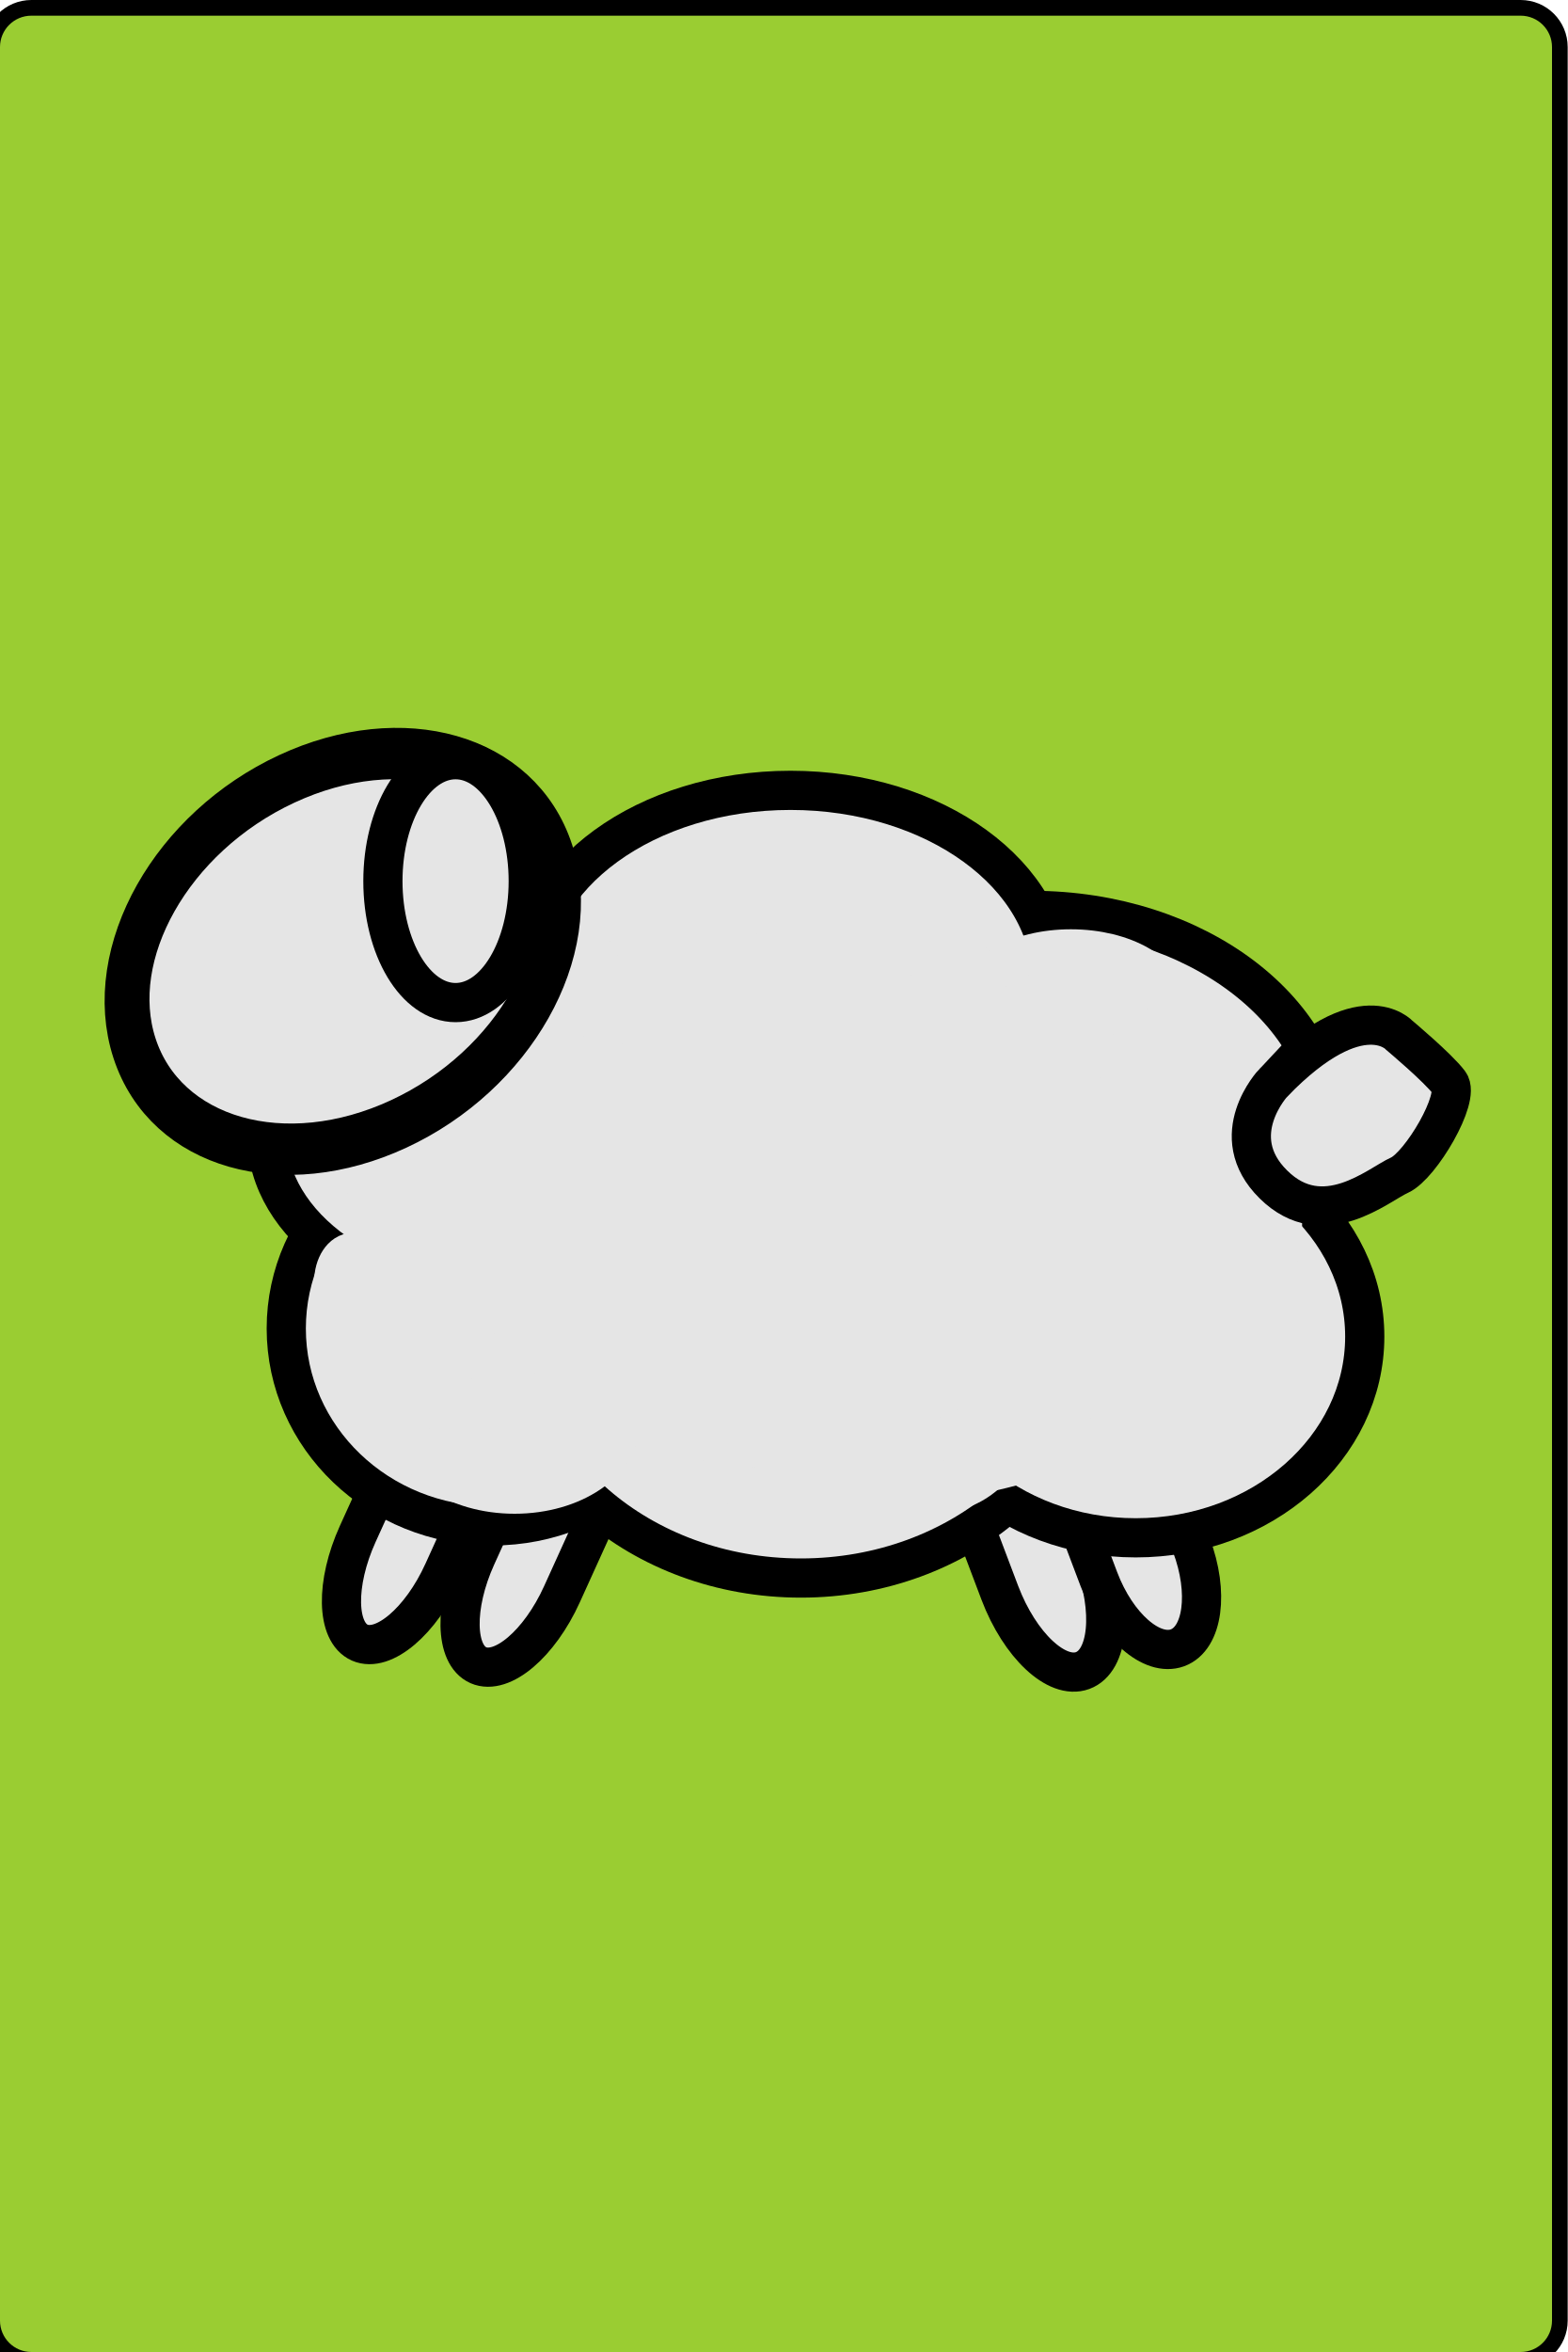
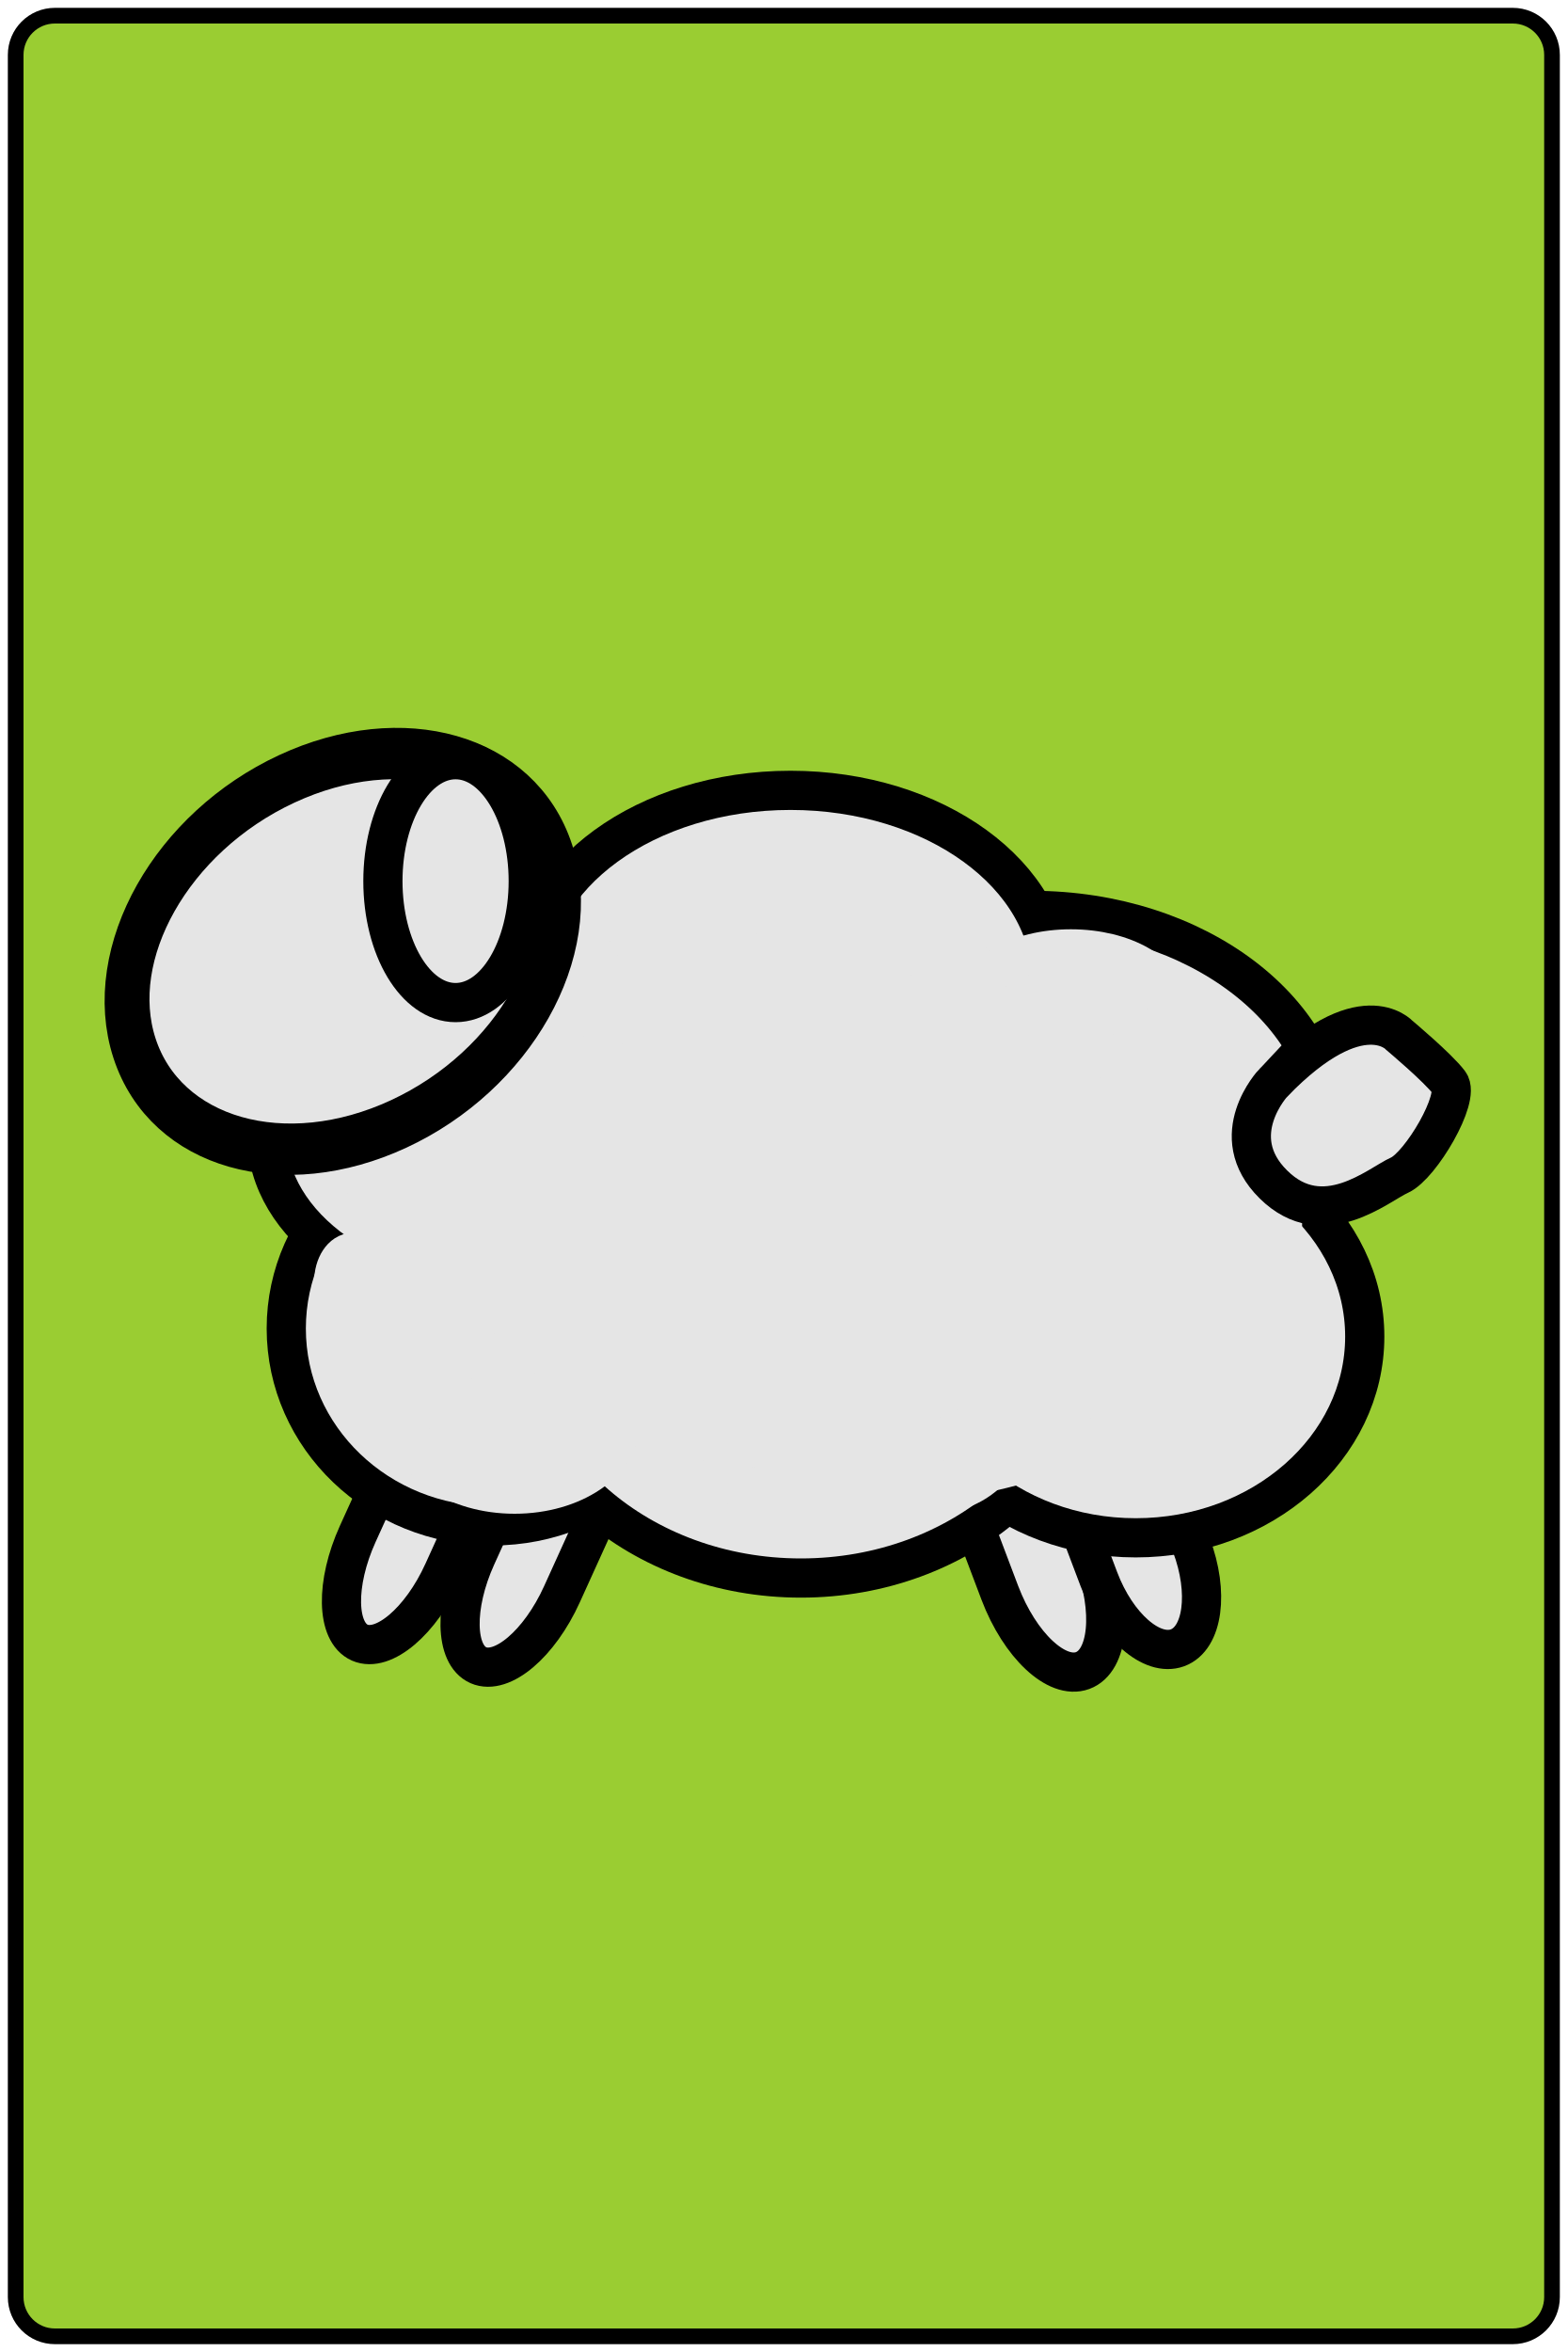
<svg xmlns="http://www.w3.org/2000/svg" width="200" height="300">
  <defs>undefinedundefinedundefined</defs>
  <g class="layer">
-     <rect fill="#9acd32" height="300" id="svg_1" rx="5" ry="5" stroke="#000000" stroke-linejoin="round" stroke-width="2" width="200" x="-1" y="1" />
+     <rect fill="#9acd32" height="296" id="svg_1" rx="5" ry="5" stroke="#000000" stroke-linejoin="round" stroke-width="2" width="196" x="2" y="2" />
    <g id="svg_145">
      <path d="m134.94,186.66l4.58,12.11l0,0c2.52,6.68 1.91,13.09 -1.4,14.31c-3.3,1.21 -8.02,-3.22 -10.56,-9.9l-4.58,-12.11l11.96,-4.4l0,-0.01z" fill="#e5e5e5" id="svg_146" stroke="#000000" stroke-width="5" />
      <path d="m61.76,189.02l-5.2,11.45l0,0c-2.87,6.33 -7.64,10.37 -10.66,9.05c-3.01,-1.33 -3.13,-7.54 -0.26,-13.87l5.2,-11.45l10.92,4.83l0,-0.01z" fill="#e5e5e5" id="svg_147" stroke="#000000" stroke-width="5" />
      <path d="m76.89,191.9l-5.2,11.45l0,0c-2.87,6.33 -7.64,10.37 -10.66,9.05c-3.01,-1.33 -3.13,-7.54 -0.26,-13.87l5.2,-11.45l10.92,4.83l0,-0.01z" fill="#e5e5e5" id="svg_148" stroke="#000000" stroke-width="5" />
      <path d="m147.86,186.16l4.13,10.92l0,0c2.28,6.04 1.49,11.9 -1.77,13.1c-3.26,1.19 -7.75,-2.73 -10.03,-8.76l-4.13,-10.92l11.8,-4.34z" fill="#e5e5e5" id="svg_149" stroke="#000000" stroke-width="5" />
      <ellipse cx="62.8" cy="169.45" fill="#e5e5e5" id="svg_150" rx="26.28" ry="25.18" stroke="#000000" stroke-width="5" />
      <ellipse cx="131.64" cy="145.01" fill="#e5e5e5" id="svg_151" rx="38.04" ry="28.89" stroke="#000000" stroke-width="5" />
      <ellipse cx="99.35" cy="153.41" fill="none" id="svg_152" rx="40.8" ry="36.79" stroke="#000000" stroke-width="5" />
      <ellipse cx="102.17" cy="169.18" fill="#e5e5e5" id="svg_153" rx="37.04" ry="32.1" stroke="#000000" stroke-width="5" />
      <ellipse cx="100.85" cy="125.01" fill="#e5e5e5" id="svg_154" rx="33.29" ry="24.2" stroke="#000000" stroke-width="5" />
      <ellipse cx="144.89" cy="170.48" fill="#e5e5e5" id="svg_155" rx="29.22" ry="25.67" stroke="#000000" stroke-width="5" />
      <ellipse cx="64.06" cy="144.76" fill="#e5e5e5" id="svg_156" rx="30.03" ry="21.23" stroke="#000000" stroke-width="5" />
      <ellipse cx="105.1" cy="155.64" fill="#e5e5e5" id="svg_157" rx="58.53" ry="34.41" stroke="#e5e5e5" stroke-width="5" />
      <ellipse cx="136.62" cy="128.15" fill="#e5e5e5" id="svg_158" rx="12.3" ry="7.12" stroke="#e5e5e5" stroke-width="5" />
      <ellipse cx="162.2" cy="148.2" fill="#e5e5e5" id="svg_159" rx="2.79" ry="6.47" stroke="#e5e5e5" stroke-width="5" />
      <ellipse cx="74.46" cy="128.46" fill="#e5e5e5" id="svg_160" rx="2.95" ry="7.77" stroke="#e5e5e5" stroke-width="5" />
      <ellipse cx="45.02" cy="163.47" fill="#e5e5e5" id="svg_161" rx="2.44" ry="3.72" stroke="#e5e5e5" stroke-width="5" />
      <ellipse cx="65.65" cy="181.52" fill="#e5e5e5" id="svg_162" rx="13.45" ry="9.06" stroke="#e5e5e5" stroke-width="5" />
      <ellipse cx="89.54" cy="174.12" fill="#e5e5e5" id="svg_163" rx="6.36" ry="3.82" stroke="#e5e5e5" stroke-width="5" transform="matrix(0.800724 -0.506369 0.513308 0.789898 -38.4956 93.9229)" />
      <ellipse cx="151.47" cy="-19.15" fill="#e5e5e5" id="svg_164" rx="24.73" ry="18.17" stroke="#000000" stroke-width="5" transform="matrix(1.07443 -0.499766 0.394165 1.21057 -111.463 220.231)" />
      <path d="m162.46,138.1c11.21,-11.55 16.09,-6.02 16.09,-6.02c0,0 4.88,4.09 6.34,6.02c1.47,1.92 -3.66,10.58 -6.34,11.79c-2.68,1.19 -9.75,7.46 -16.09,1.19c-6.34,-6.25 0,-12.99 0,-12.99l0,0.01z" fill="#e5e5e5" id="svg_165" stroke="#000000" stroke-width="5" />
      <ellipse cx="58.12" cy="112.39" fill="#e5e5e5" id="svg_166" rx="9.27" ry="15.49" stroke="#000000" stroke-width="5" />
    </g>
  </g>
</svg>
